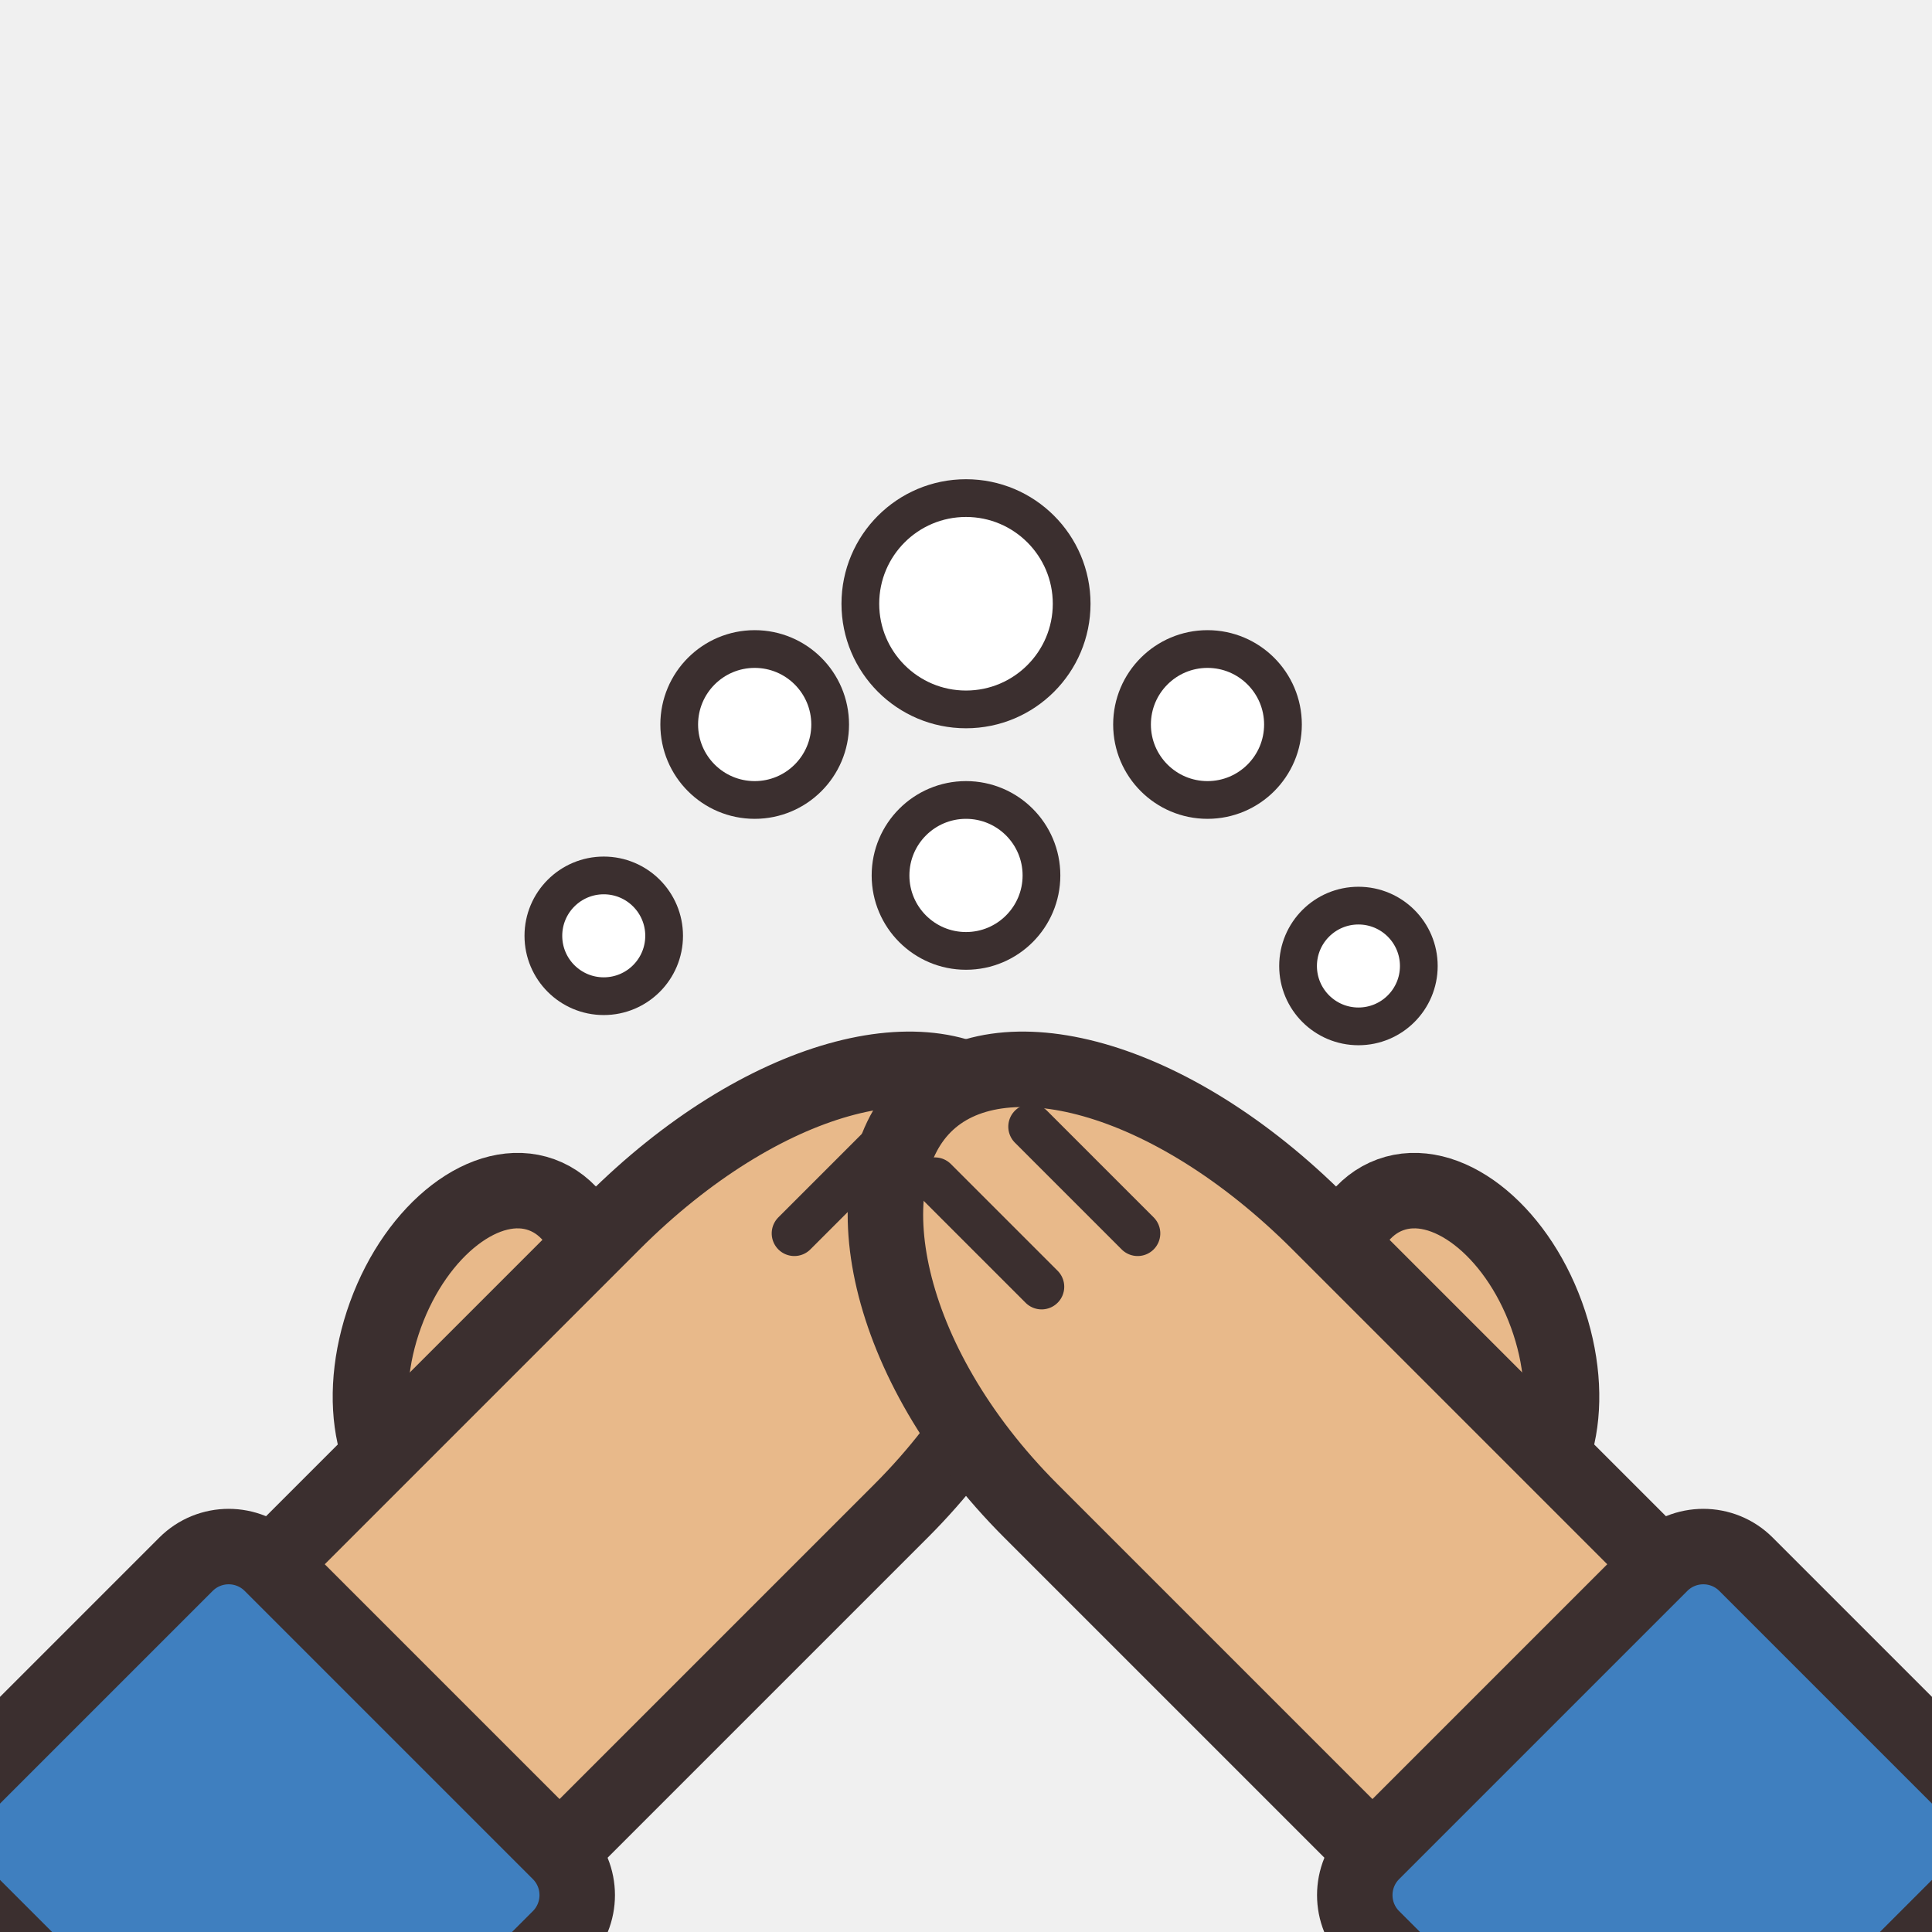
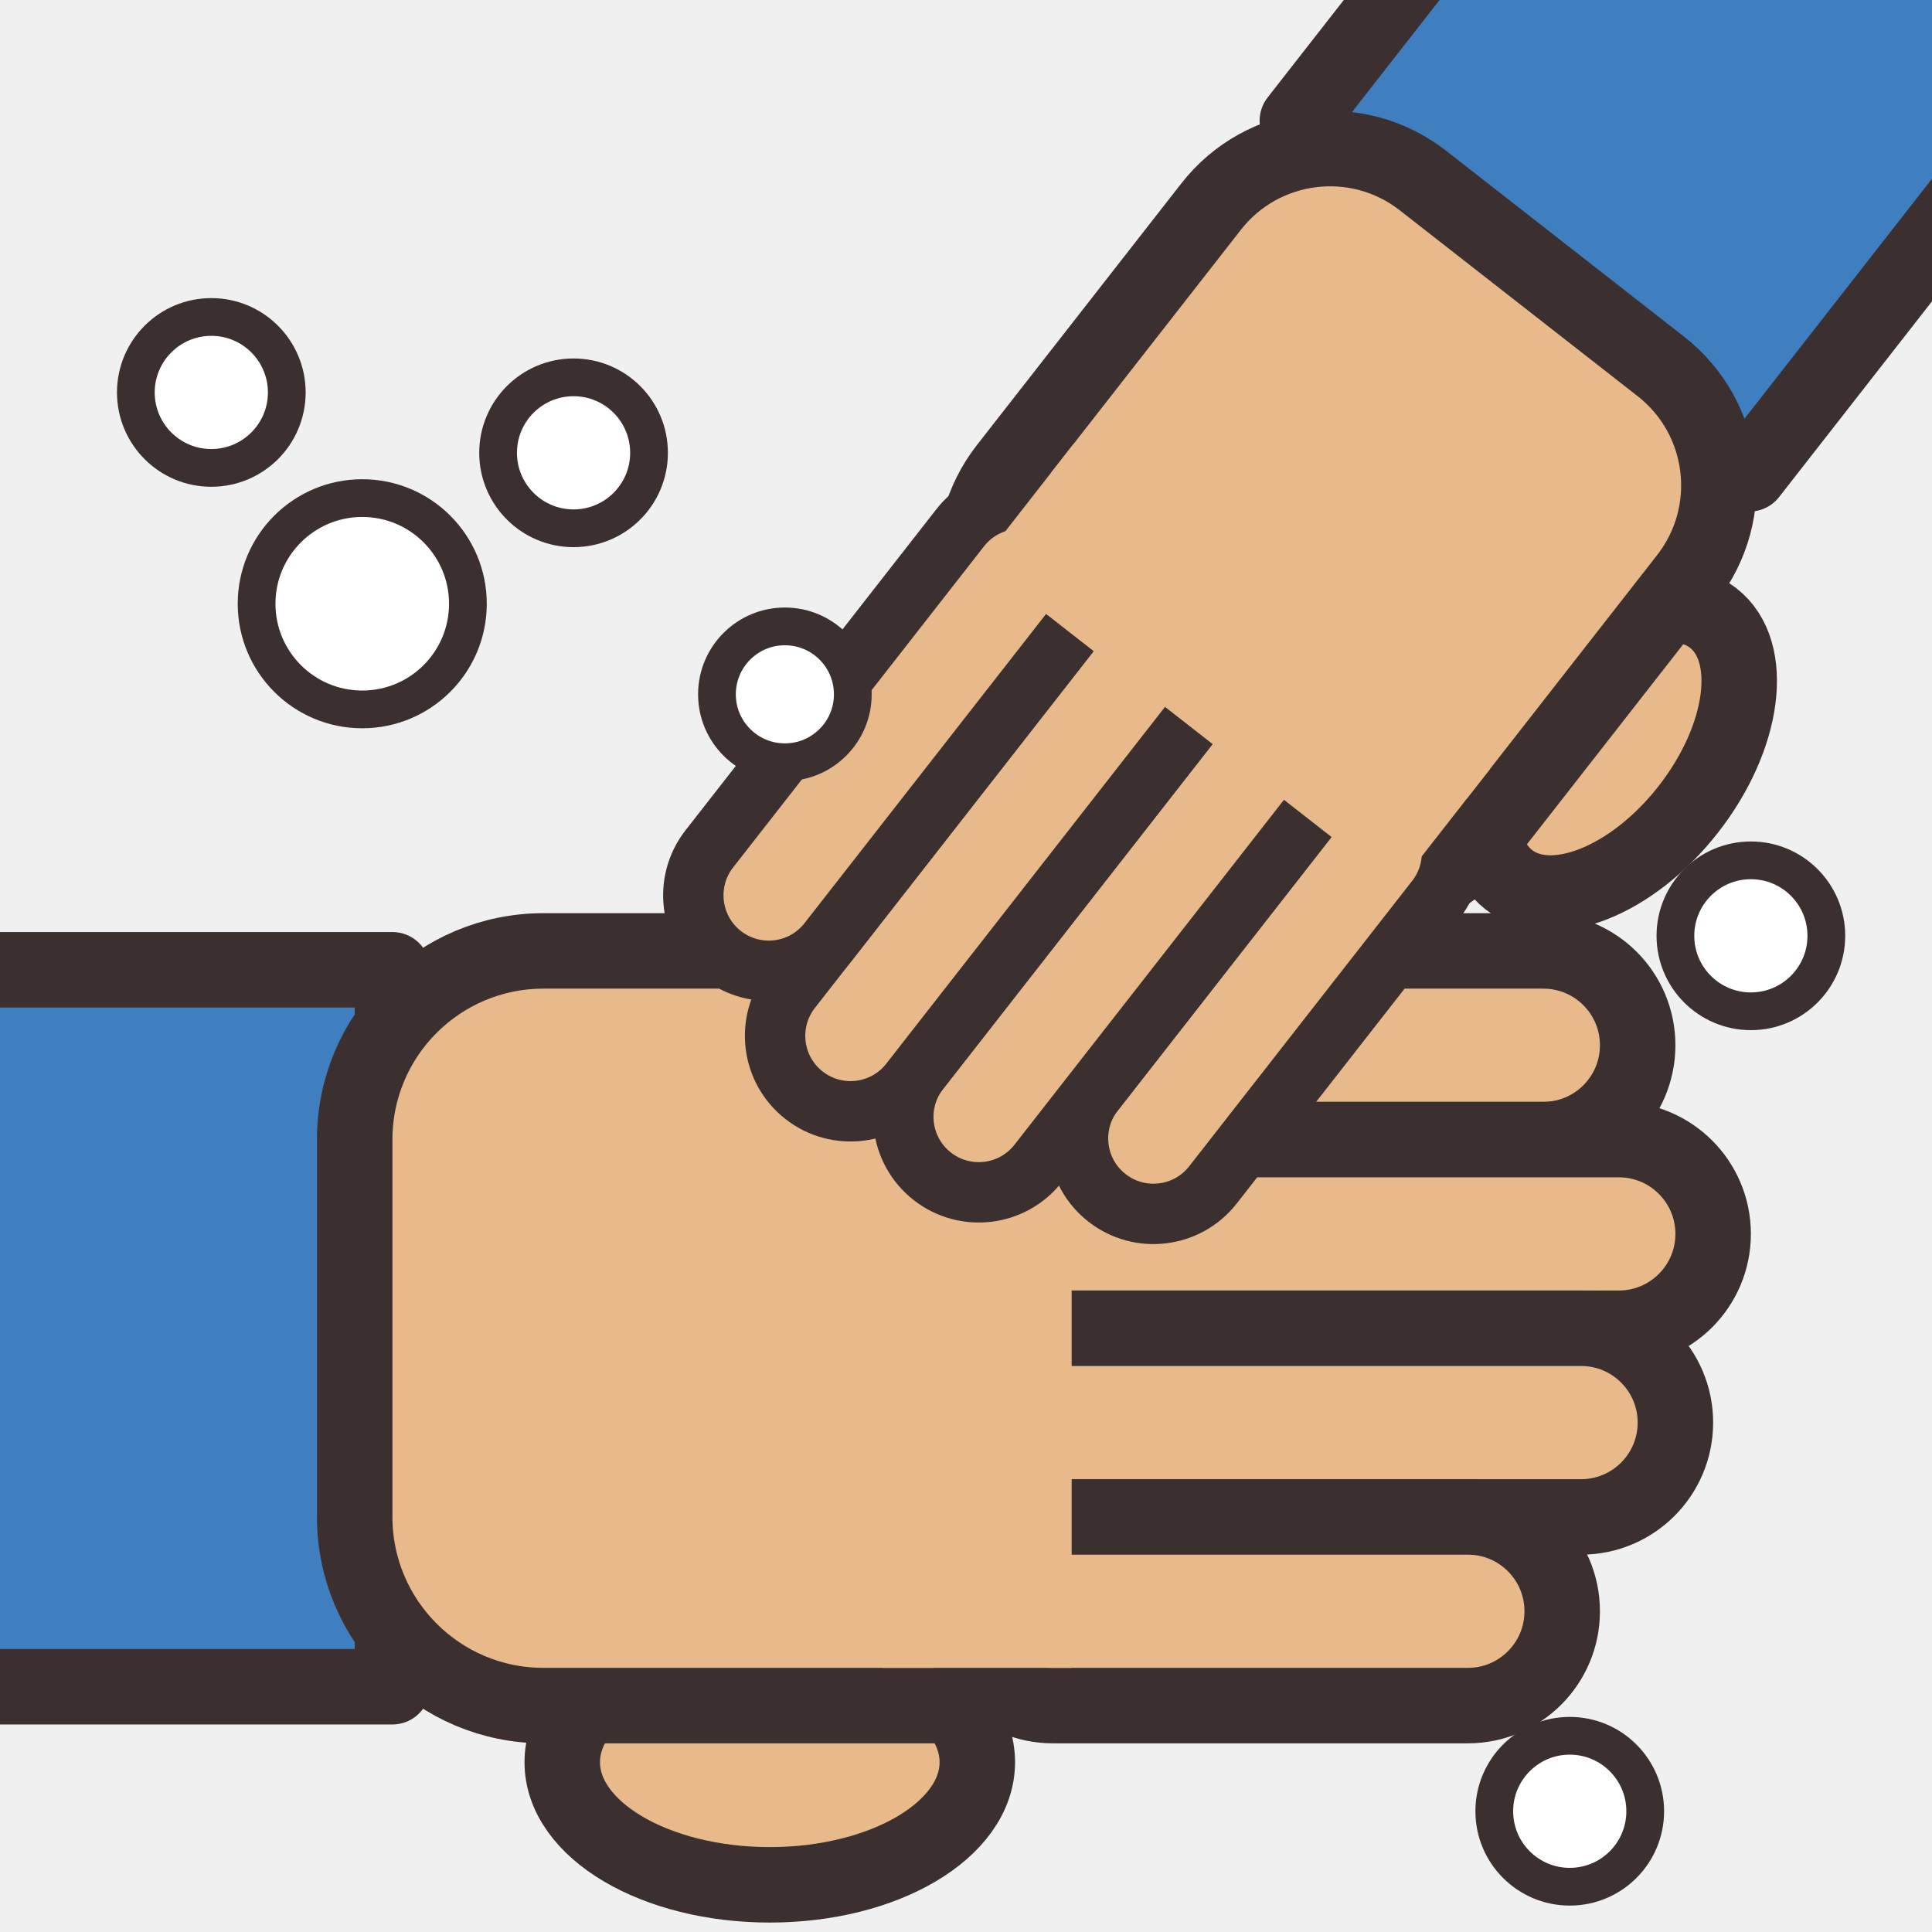
<svg xmlns="http://www.w3.org/2000/svg" viewBox="0 0 128 128">
  <g stroke="#3b2f2f" stroke-width="5" stroke-linejoin="round" stroke-linecap="round">
-     <g transform="translate(30 110) rotate(-45)">
-       <ellipse cx="16" cy="-13" rx="11" ry="7" fill="#e8b98a" transform="rotate(-25 16 -13)" />
-       <path d="M-6 -13h34c14 0 24 6 24 13s-10 14-24 14h-34z" fill="#e8b98a" />
-       <path d="M36 -4h10M38 3h10" fill="none" stroke-width="3" />
-       <rect x="-34" y="-17" width="30" height="35" rx="4" fill="#3f7fbf" />
+     <g transform="translate(36 88) scale(1.25)" stroke-width="4">
+       <rect x="-44" y="-19" width="36" height="38" fill="#3f7fbf" />
+       <ellipse cx="12" cy="23" rx="11" ry="6.5" fill="#e8b98a" />
+       <rect x="-10" y="-20" width="42" height="40" rx="10" fill="#e8b98a" />
+       <rect x="22" y="-20" width="36" height="10" rx="5" fill="#e8b98a" />
+       <rect x="22" y="-10" width="40" height="10" rx="5" fill="#e8b98a" />
+       <rect x="22" y="0" width="38" height="10" rx="5" fill="#e8b98a" />
+       <rect x="22" y="10" width="32" height="10" rx="5" fill="#e8b98a" />
+       <rect x="18" y="-18" width="10" height="36" fill="#e8b98a" stroke="none" />
    </g>
-     <g transform="translate(98 110) scale(-1 1) rotate(-45)">
-       <ellipse cx="16" cy="-13" rx="11" ry="7" fill="#e8b98a" transform="rotate(-25 16 -13)" />
-       <path d="M-6 -13h34c14 0 24 6 24 13s-10 14-24 14h-34z" fill="#e8b98a" />
-       <path d="M36 -4h10M38 3h10" fill="none" stroke-width="3" />
-       <rect x="-34" y="-17" width="30" height="35" rx="4" fill="#3f7fbf" />
+     <g transform="translate(96 26) rotate(128)" stroke-width="5">
+       <rect x="-44" y="-19" width="36" height="38" fill="#3f7fbf" />
+       <ellipse cx="12" cy="-23" rx="11" ry="6.5" fill="#e8b98a" />
+       <rect x="-10" y="-20" width="42" height="40" rx="10" fill="#e8b98a" />
+       <rect x="22" y="-20" width="34" height="10" rx="5" fill="#e8b98a" stroke-width="4" />
+       <rect x="22" y="-10" width="40" height="10" rx="5" fill="#e8b98a" stroke-width="4" />
+       <rect x="22" y="0" width="41" height="10" rx="5" fill="#e8b98a" stroke-width="4" />
+       <rect x="22" y="10" width="37" height="10" rx="5" fill="#e8b98a" stroke-width="4" />
+       <rect x="18" y="-17.5" width="10" height="35" fill="#e8b98a" stroke="none" />
    </g>
-     <circle cx="64" cy="40" r="7" fill="#fff" stroke-width="2.5" />
-     <circle cx="50" cy="48" r="5" fill="#fff" stroke-width="2.5" />
-     <circle cx="80" cy="48" r="5" fill="#fff" stroke-width="2.5" />
-     <circle cx="64" cy="58" r="5" fill="#fff" stroke-width="2.5" />
-     <circle cx="40" cy="62" r="4" fill="#fff" stroke-width="2.5" />
-     <circle cx="90" cy="64" r="4" fill="#fff" stroke-width="2.5" />
+     <circle cx="24" cy="40" r="7" fill="#fff" stroke-width="2.5" />
+     <circle cx="38" cy="30" r="5" fill="#fff" stroke-width="2.5" />
+     <circle cx="14" cy="26" r="5" fill="#fff" stroke-width="2.5" />
+     <circle cx="104" cy="120" r="5" fill="#fff" stroke-width="2.5" />
+     <circle cx="116" cy="62" r="5" fill="#fff" stroke-width="2.5" />
+     <circle cx="52" cy="46" r="4.5" fill="#fff" stroke-width="2.5" />
  </g>
</svg>
